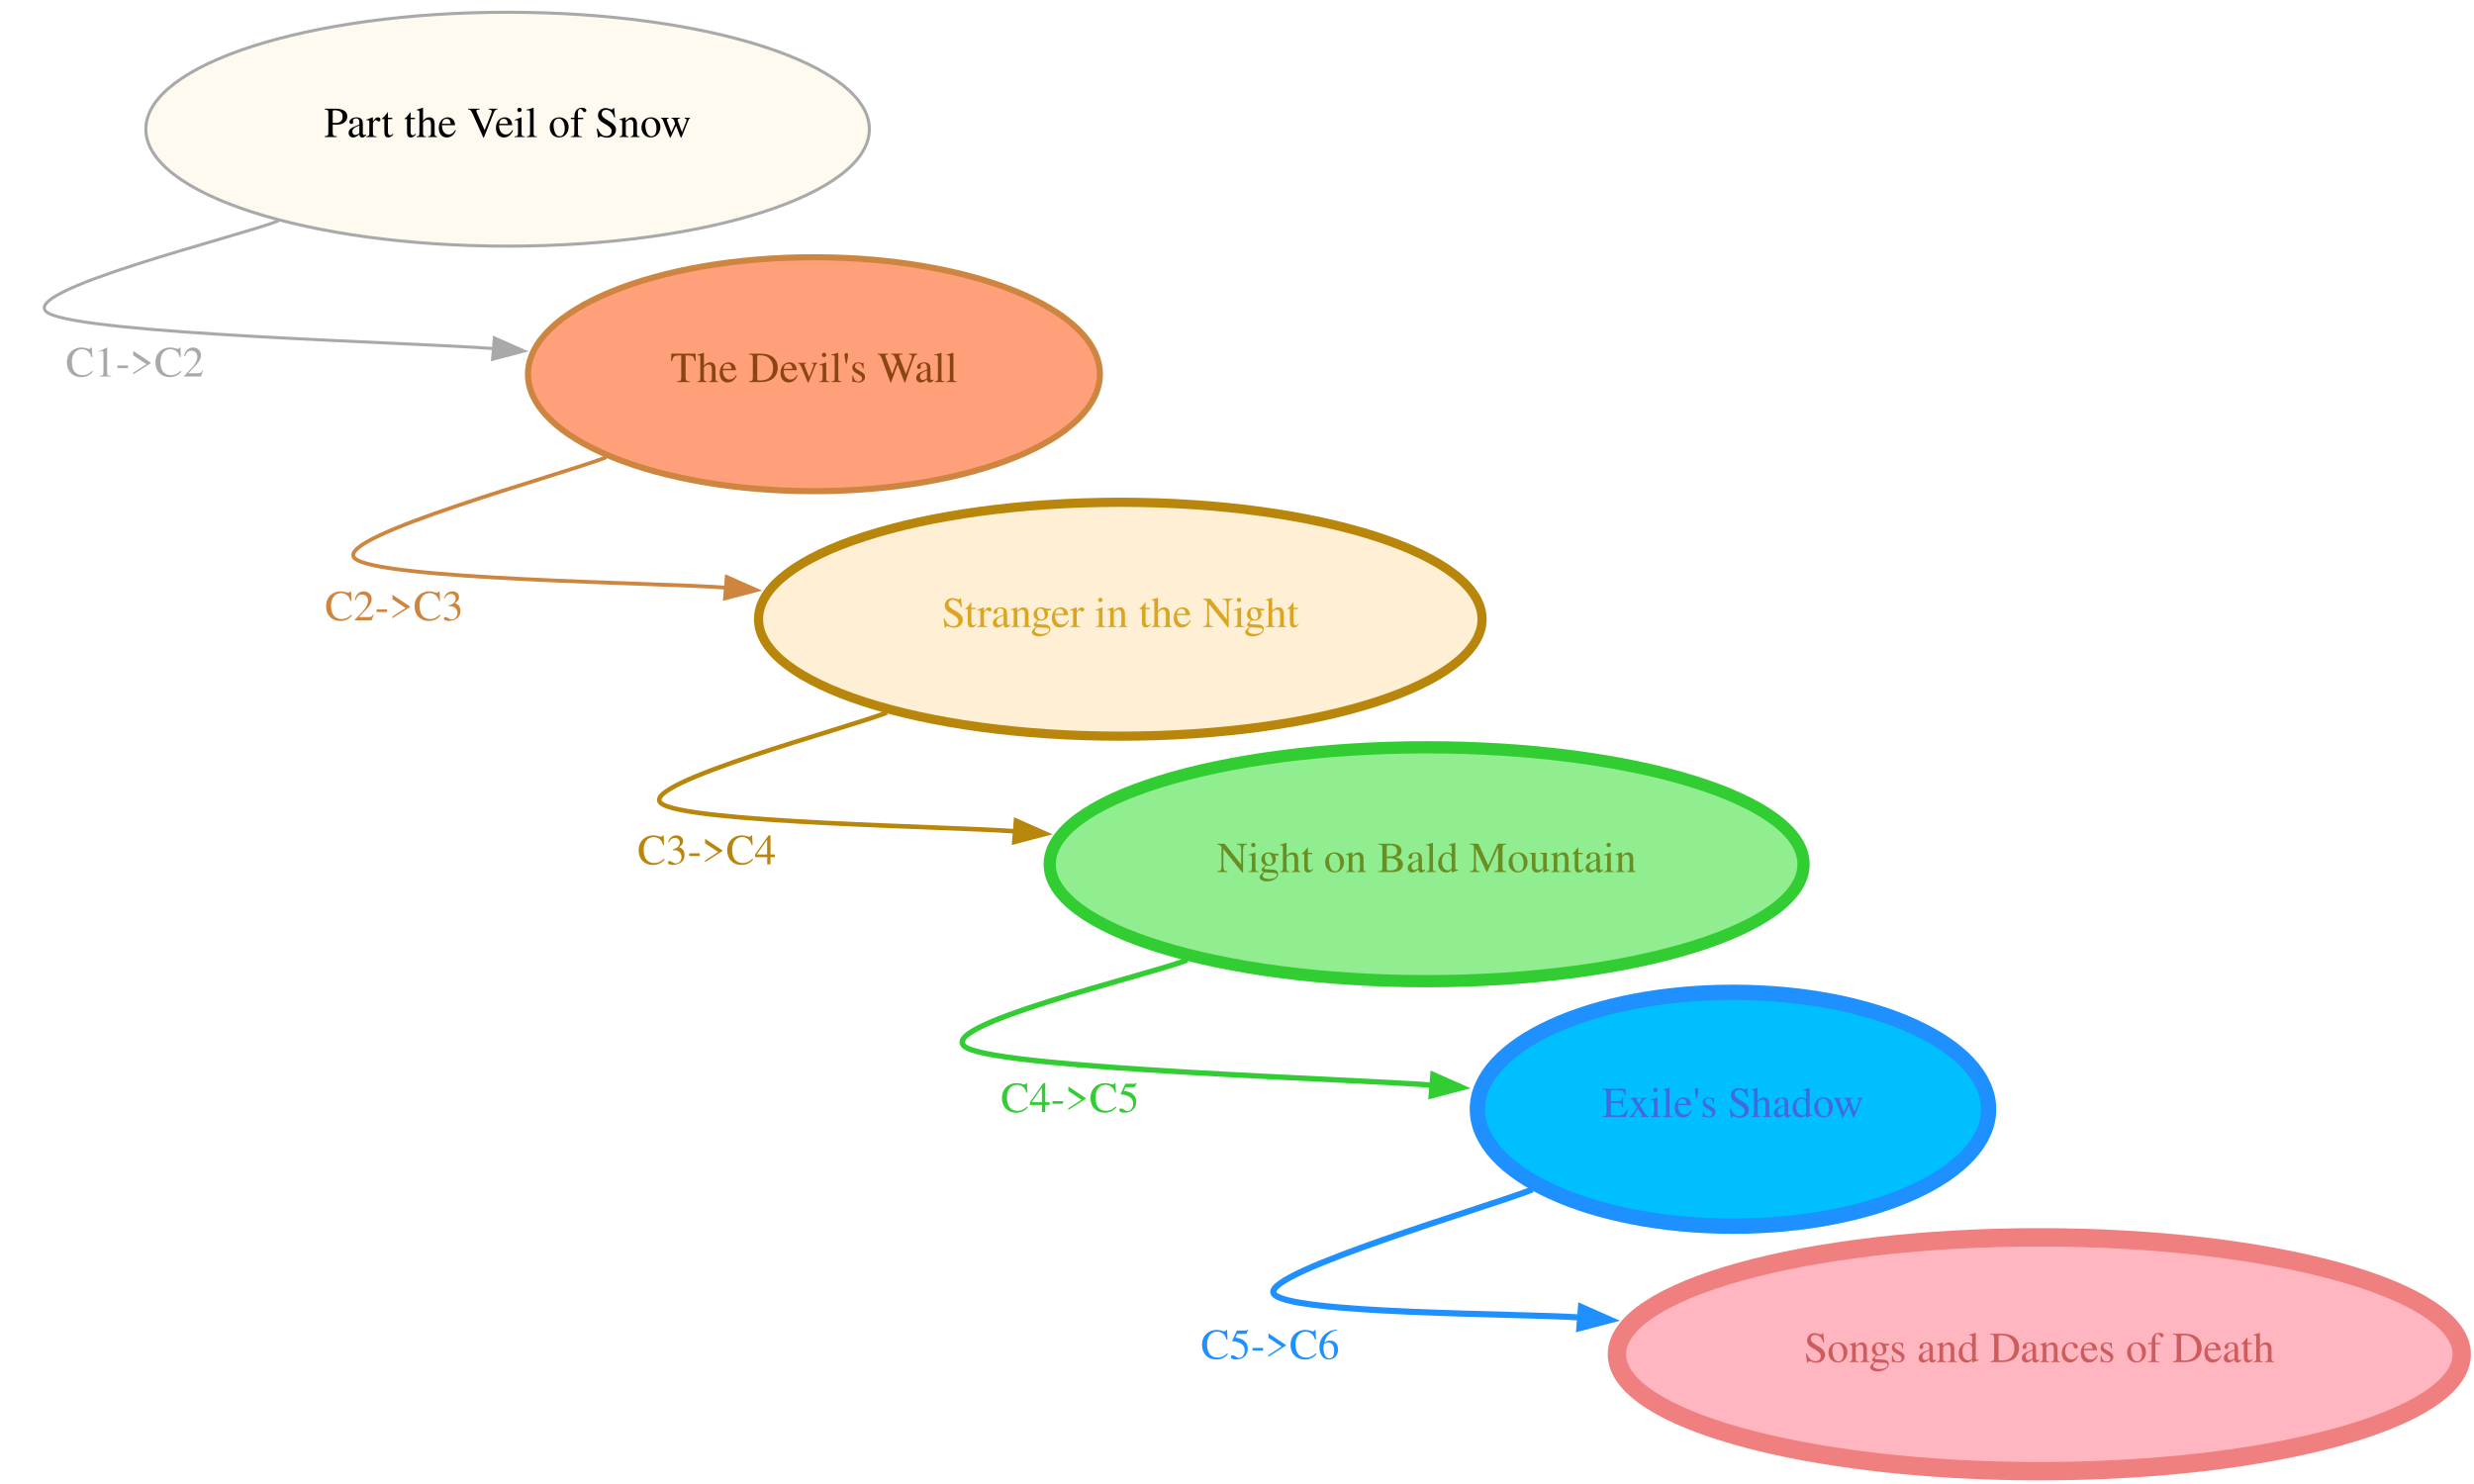
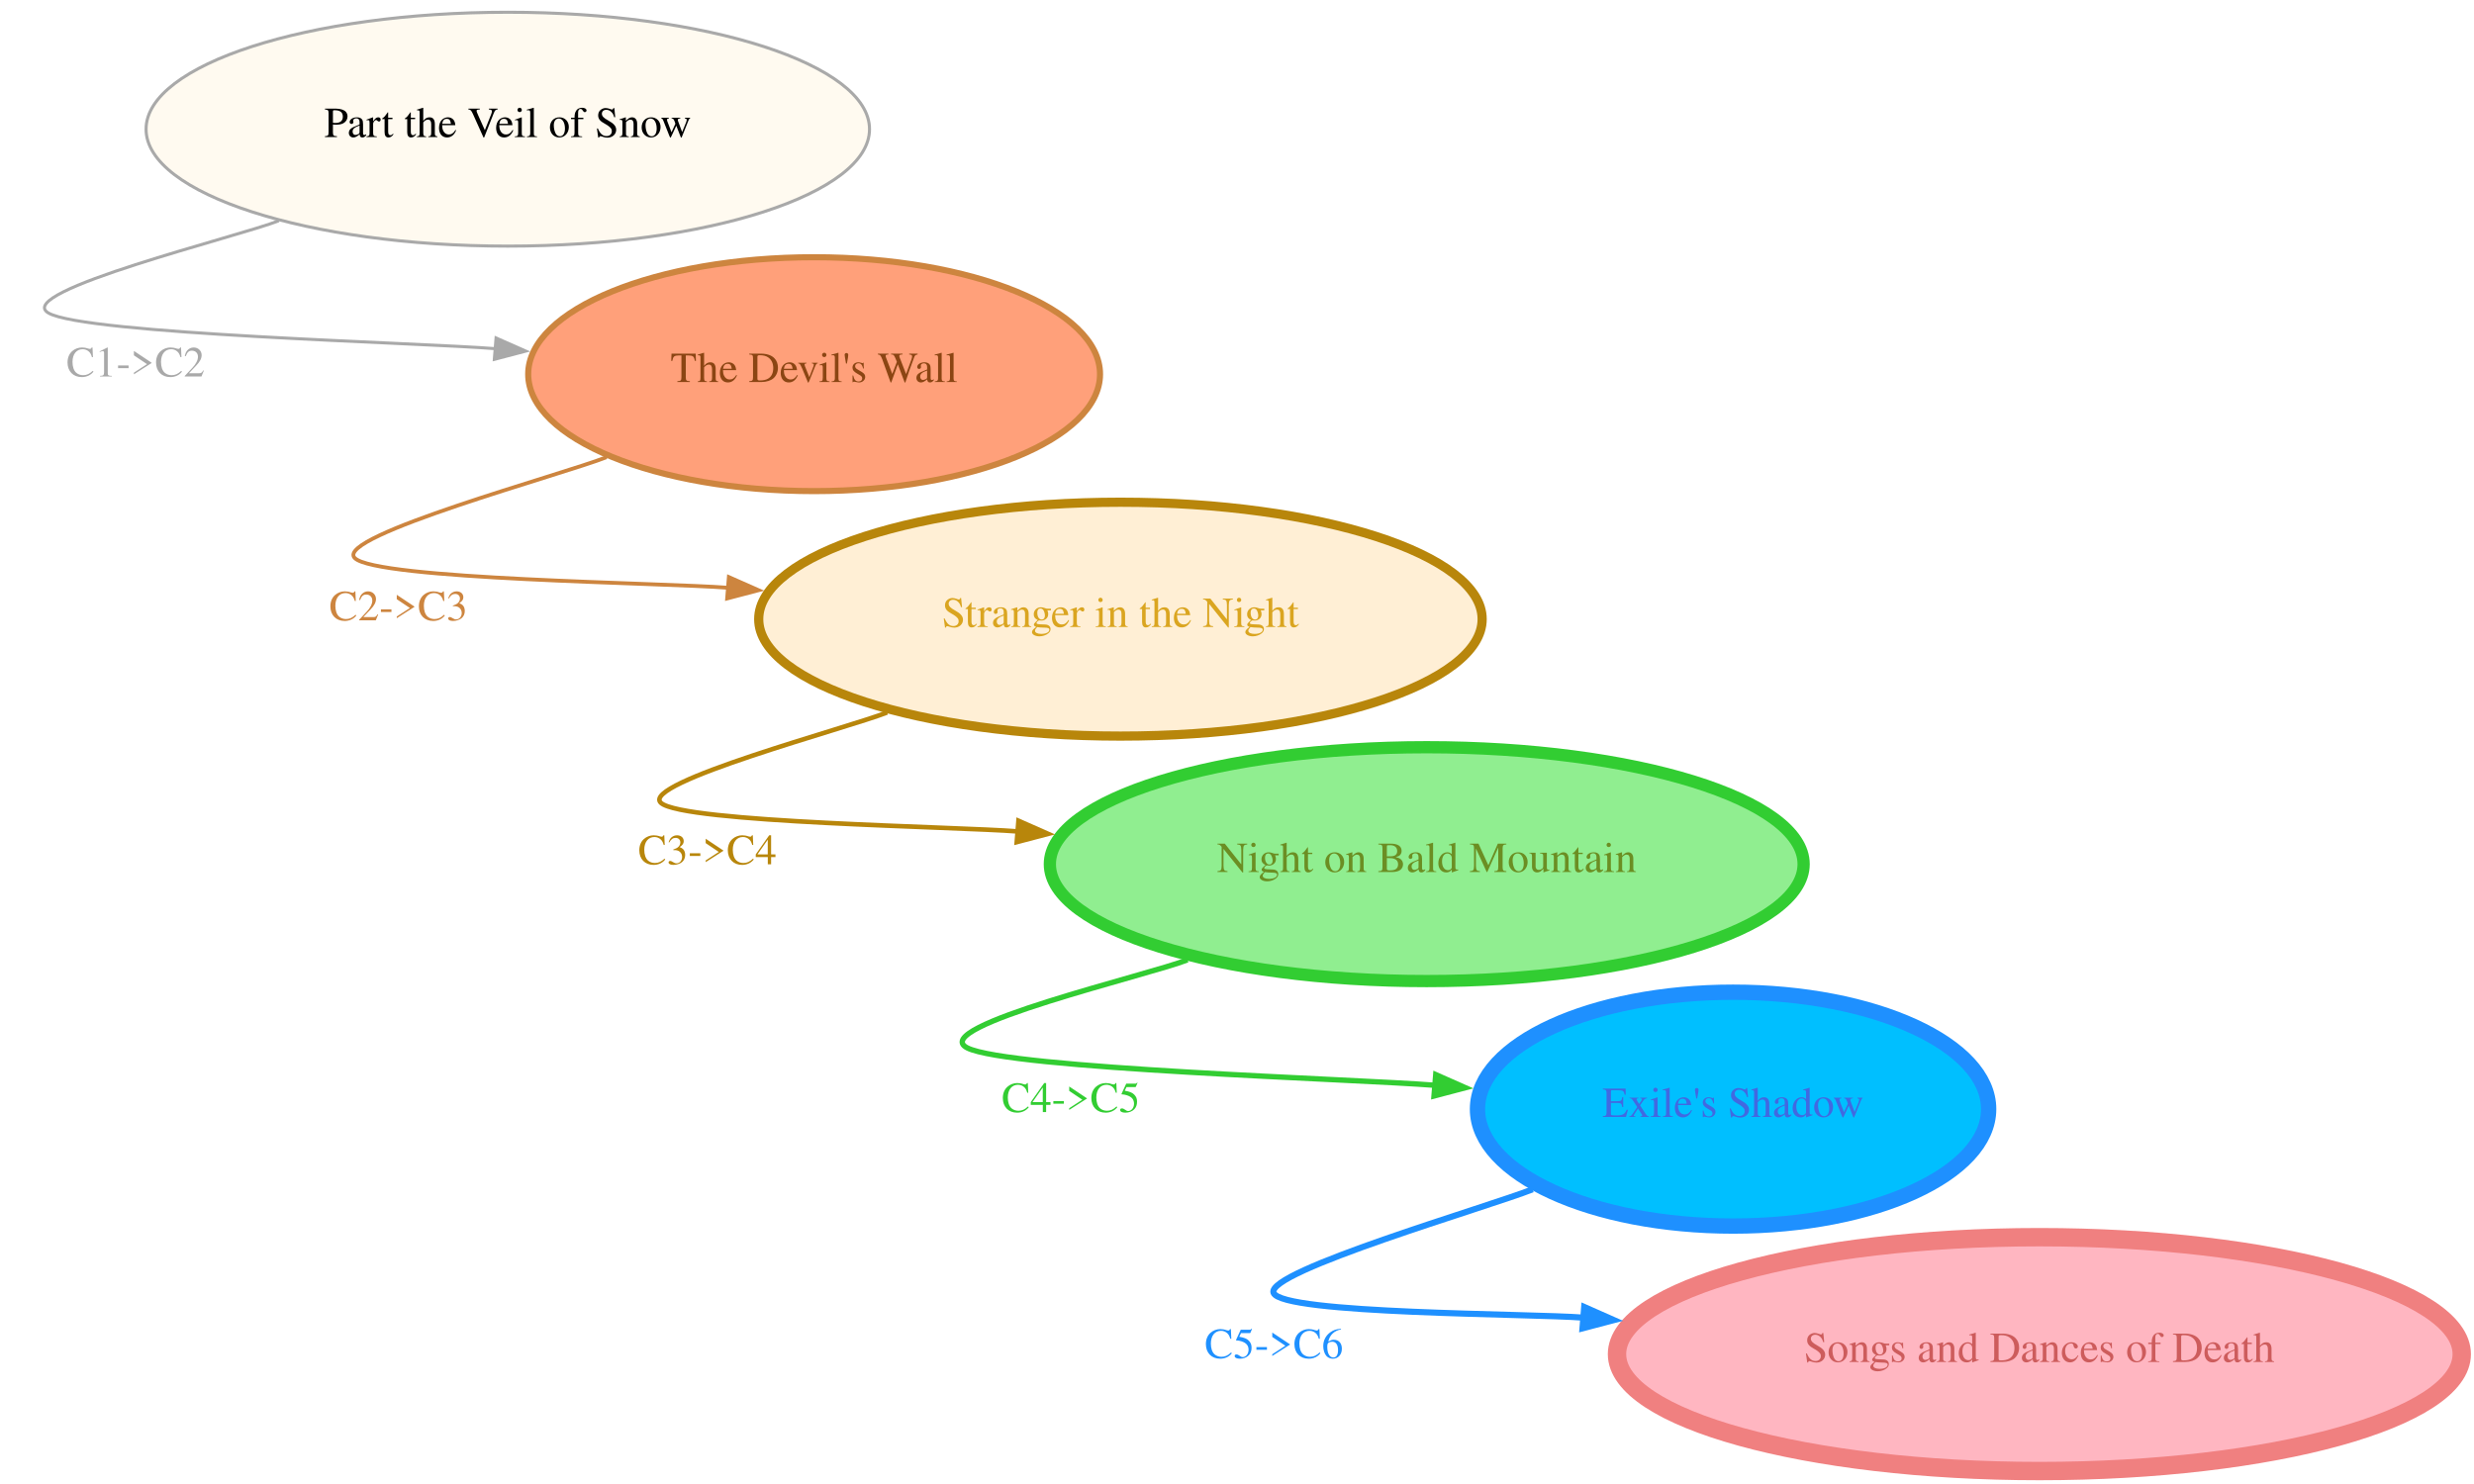
- <svg xmlns="http://www.w3.org/2000/svg" width="807.577" height="484.368" viewBox="0 0 807.577 484.368">
-   <g id="graph0" class="graph" transform="translate(165.691,42.18377) scale(1.0)">
+ <svg xmlns="http://www.w3.org/2000/svg" width="807.661" height="484.368" viewBox="0 0 807.661 484.368">
+   <g id="graph0" class="graph" transform="translate(165.7748,42.18377) scale(1.0)">
    <g class="node" id="node_0">
-       <ellipse cx="0" cy="0" rx="118.087" ry="38.184" fill="floralwhite" stroke="darkgrey" stroke-width="1" />
+       <ellipse cx="0" cy="0" rx="118.087" ry="38.184" fill="floralwhite" stroke="darkgrey" />
      <text x="0" y="0" text-anchor="middle" dominant-baseline="central" font-family="Times,serif" font-size="14">Part the Veil of Snow</text>
    </g>
    <g class="node" id="node_1">
      <ellipse cx="100" cy="80" rx="93.338" ry="38.184" fill="lightsalmon" stroke="peru" stroke-width="2" />
      <text x="100" y="80" text-anchor="middle" dominant-baseline="central" fill="saddlebrown" font-family="Times,serif" font-size="14">The Devil's Wall</text>
    </g>
    <g class="node" id="node_2">
      <ellipse cx="200" cy="160" rx="118.087" ry="38.184" fill="papayawhip" stroke="darkgoldenrod" stroke-width="3" />
      <text x="200" y="160" text-anchor="middle" dominant-baseline="central" fill="goldenrod" font-family="Times,serif" font-size="14">Stranger in the Night</text>
    </g>
    <g class="node" id="node_3">
      <ellipse cx="300" cy="240" rx="123.037" ry="38.184" fill="lightgreen" stroke="limegreen" stroke-width="4" />
      <text x="300" y="240" text-anchor="middle" dominant-baseline="central" fill="olivedrab" font-family="Times,serif" font-size="14">Night on Bald Mountain</text>
    </g>
    <g class="node" id="node_4">
      <ellipse cx="400" cy="320" rx="83.439" ry="38.184" fill="deepskyblue" stroke="dodgerblue" stroke-width="5" />
      <text x="400" y="320" text-anchor="middle" dominant-baseline="central" fill="royalblue" font-family="Times,serif" font-size="14">Exile's Shadow</text>
    </g>
    <g class="node" id="node_5">
      <ellipse cx="500" cy="400" rx="137.886" ry="38.184" fill="lightpink" stroke="lightcoral" stroke-width="6" />
      <text x="500" y="400" text-anchor="middle" dominant-baseline="central" fill="indianred" font-family="Times,serif" font-size="14">Songs and Dances of Death</text>
    </g>
    <g class="edge" id="edge1">
-       <path d="M -74.761 29.904 C -87.301 34.92 -161.691 53.046 -150 60 C -138.309 66.954 -28.846 69.692 -4.615 71.631" fill="none" stroke="darkgrey" stroke-width="1" />
-       <polygon points="5.353,72.428 -4.894,75.12 -4.336,68.142 5.353,72.428" fill="darkgrey" stroke="darkgrey" stroke-width="1" />
-       <text x="-121.627" y="78.183" text-anchor="middle" dominant-baseline="central" fill="darkgrey" font-family="Times,serif" font-size="14">C1-&gt;C2</text>
+       <path d="M -74.761 29.904 C -87.301 34.92 -161.775 53.039 -150 60 C -138.225 66.961 -28.427 69.726 -4.112 71.671" fill="none" stroke="darkgrey" />
+       <polygon points="5.856,72.468 -4.391,75.16 -3.833,68.182 5.856,72.468" fill="darkgrey" stroke="darkgrey" />
+       <text x="-121.505" y="78.192" text-anchor="middle" dominant-baseline="central" fill="darkgrey" font-family="Times,serif" font-size="14">C1-&gt;C2</text>
    </g>
    <g class="edge" id="edge2">
-       <path d="M 32.234 107.106 C 18.529 112.589 -56.504 132.901 -50 140 C -43.496 147.099 51.051 148.084 71.261 149.701" fill="none" stroke="peru" stroke-width="1.25" />
-       <polygon points="81.229,150.498 70.982,153.19 71.54,146.212 81.229,150.498" fill="peru" stroke="peru" stroke-width="1.25" />
-       <text x="-37.027" y="157.806" text-anchor="middle" dominant-baseline="central" fill="peru" font-family="Times,serif" font-size="14">C2-&gt;C3</text>
+       <path d="M 32.234 107.106 C 18.529 112.589 -56.609 132.893 -50 140 C -43.391 147.107 51.575 148.126 71.89 149.751" fill="none" stroke="peru" stroke-width="1.25" />
+       <polygon points="81.858,150.549 71.611,153.24 72.169,146.262 81.858,150.549" fill="peru" stroke="peru" stroke-width="1.25" />
+       <text x="-35.69" y="157.824" text-anchor="middle" dominant-baseline="central" fill="peru" font-family="Times,serif" font-size="14">C2-&gt;C3</text>
    </g>
    <g class="edge" id="edge3">
-       <path d="M 123.831 190.468 C 111.526 195.39 43.025 213.536 50 220 C 56.975 226.464 146.4 227.712 165.681 229.254" fill="none" stroke="darkgoldenrod" stroke-width="1.5" />
-       <polygon points="175.649,230.052 165.401,232.743 165.96,225.766 175.649,230.052" fill="darkgoldenrod" stroke="darkgoldenrod" stroke-width="1.5" />
-       <text x="65.01" y="237.474" text-anchor="middle" dominant-baseline="central" fill="darkgoldenrod" font-family="Times,serif" font-size="14">C3-&gt;C4</text>
+       <path d="M 123.831 190.468 C 111.526 195.39 42.899 213.525 50 220 C 57.101 226.475 147.029 227.762 166.435 229.315" fill="none" stroke="darkgoldenrod" stroke-width="1.5" />
+       <polygon points="176.403,230.112 166.156,232.804 166.714,225.826 176.403,230.112" fill="darkgoldenrod" stroke="darkgoldenrod" stroke-width="1.5" />
+       <text x="65.156" y="237.48" text-anchor="middle" dominant-baseline="central" fill="darkgoldenrod" font-family="Times,serif" font-size="14">C3-&gt;C4</text>
    </g>
    <g class="edge" id="edge4">
-       <path d="M 221.872 271.251 C 209.893 276.043 136.683 293.185 150 300 C 163.317 306.815 276.479 310.118 301.774 312.142" fill="none" stroke="limegreen" stroke-width="1.75" />
-       <polygon points="311.742,312.939 301.495,315.631 302.053,308.653 311.742,312.939" fill="limegreen" stroke="limegreen" stroke-width="1.75" />
-       <text x="183.601" y="318.372" text-anchor="middle" dominant-baseline="central" fill="limegreen" font-family="Times,serif" font-size="14">C4-&gt;C5</text>
+       <path d="M 221.872 271.251 C 209.893 276.043 136.536 293.173 150 300 C 163.464 306.827 277.212 310.177 302.654 312.212" fill="none" stroke="limegreen" stroke-width="1.75" />
+       <polygon points="312.623,313.01 302.375,315.701 302.933,308.723 312.623,313.01" fill="limegreen" stroke="limegreen" stroke-width="1.75" />
+       <text x="183.834" y="318.39" text-anchor="middle" dominant-baseline="central" fill="limegreen" font-family="Times,serif" font-size="14">C4-&gt;C5</text>
    </g>
    <g class="edge" id="edge5">
-       <path d="M 334.542 346.183 C 320.452 351.819 247.404 373.029 250 380 C 252.596 386.971 333.433 386.675 350.12 388.01" fill="none" stroke="dodgerblue" stroke-width="2" />
-       <polygon points="360.088,388.807 349.841,391.498 350.399,384.521 360.088,388.807" fill="dodgerblue" stroke="dodgerblue" stroke-width="2" />
-       <text x="248.911" y="398.958" text-anchor="middle" dominant-baseline="central" fill="dodgerblue" font-family="Times,serif" font-size="14">C5-&gt;C6</text>
+       <path d="M 334.542 346.183 C 320.452 351.819 247.236 373.016 250 380 C 252.764 386.984 334.271 386.742 351.126 388.09" fill="none" stroke="dodgerblue" stroke-width="2" />
+       <polygon points="361.094,388.887 350.846,391.579 351.405,384.601 361.094,388.887" fill="dodgerblue" stroke="dodgerblue" stroke-width="2" />
+       <text x="250.124" y="398.736" text-anchor="middle" dominant-baseline="central" fill="dodgerblue" font-family="Times,serif" font-size="14">C5-&gt;C6</text>
    </g>
  </g>
</svg>
